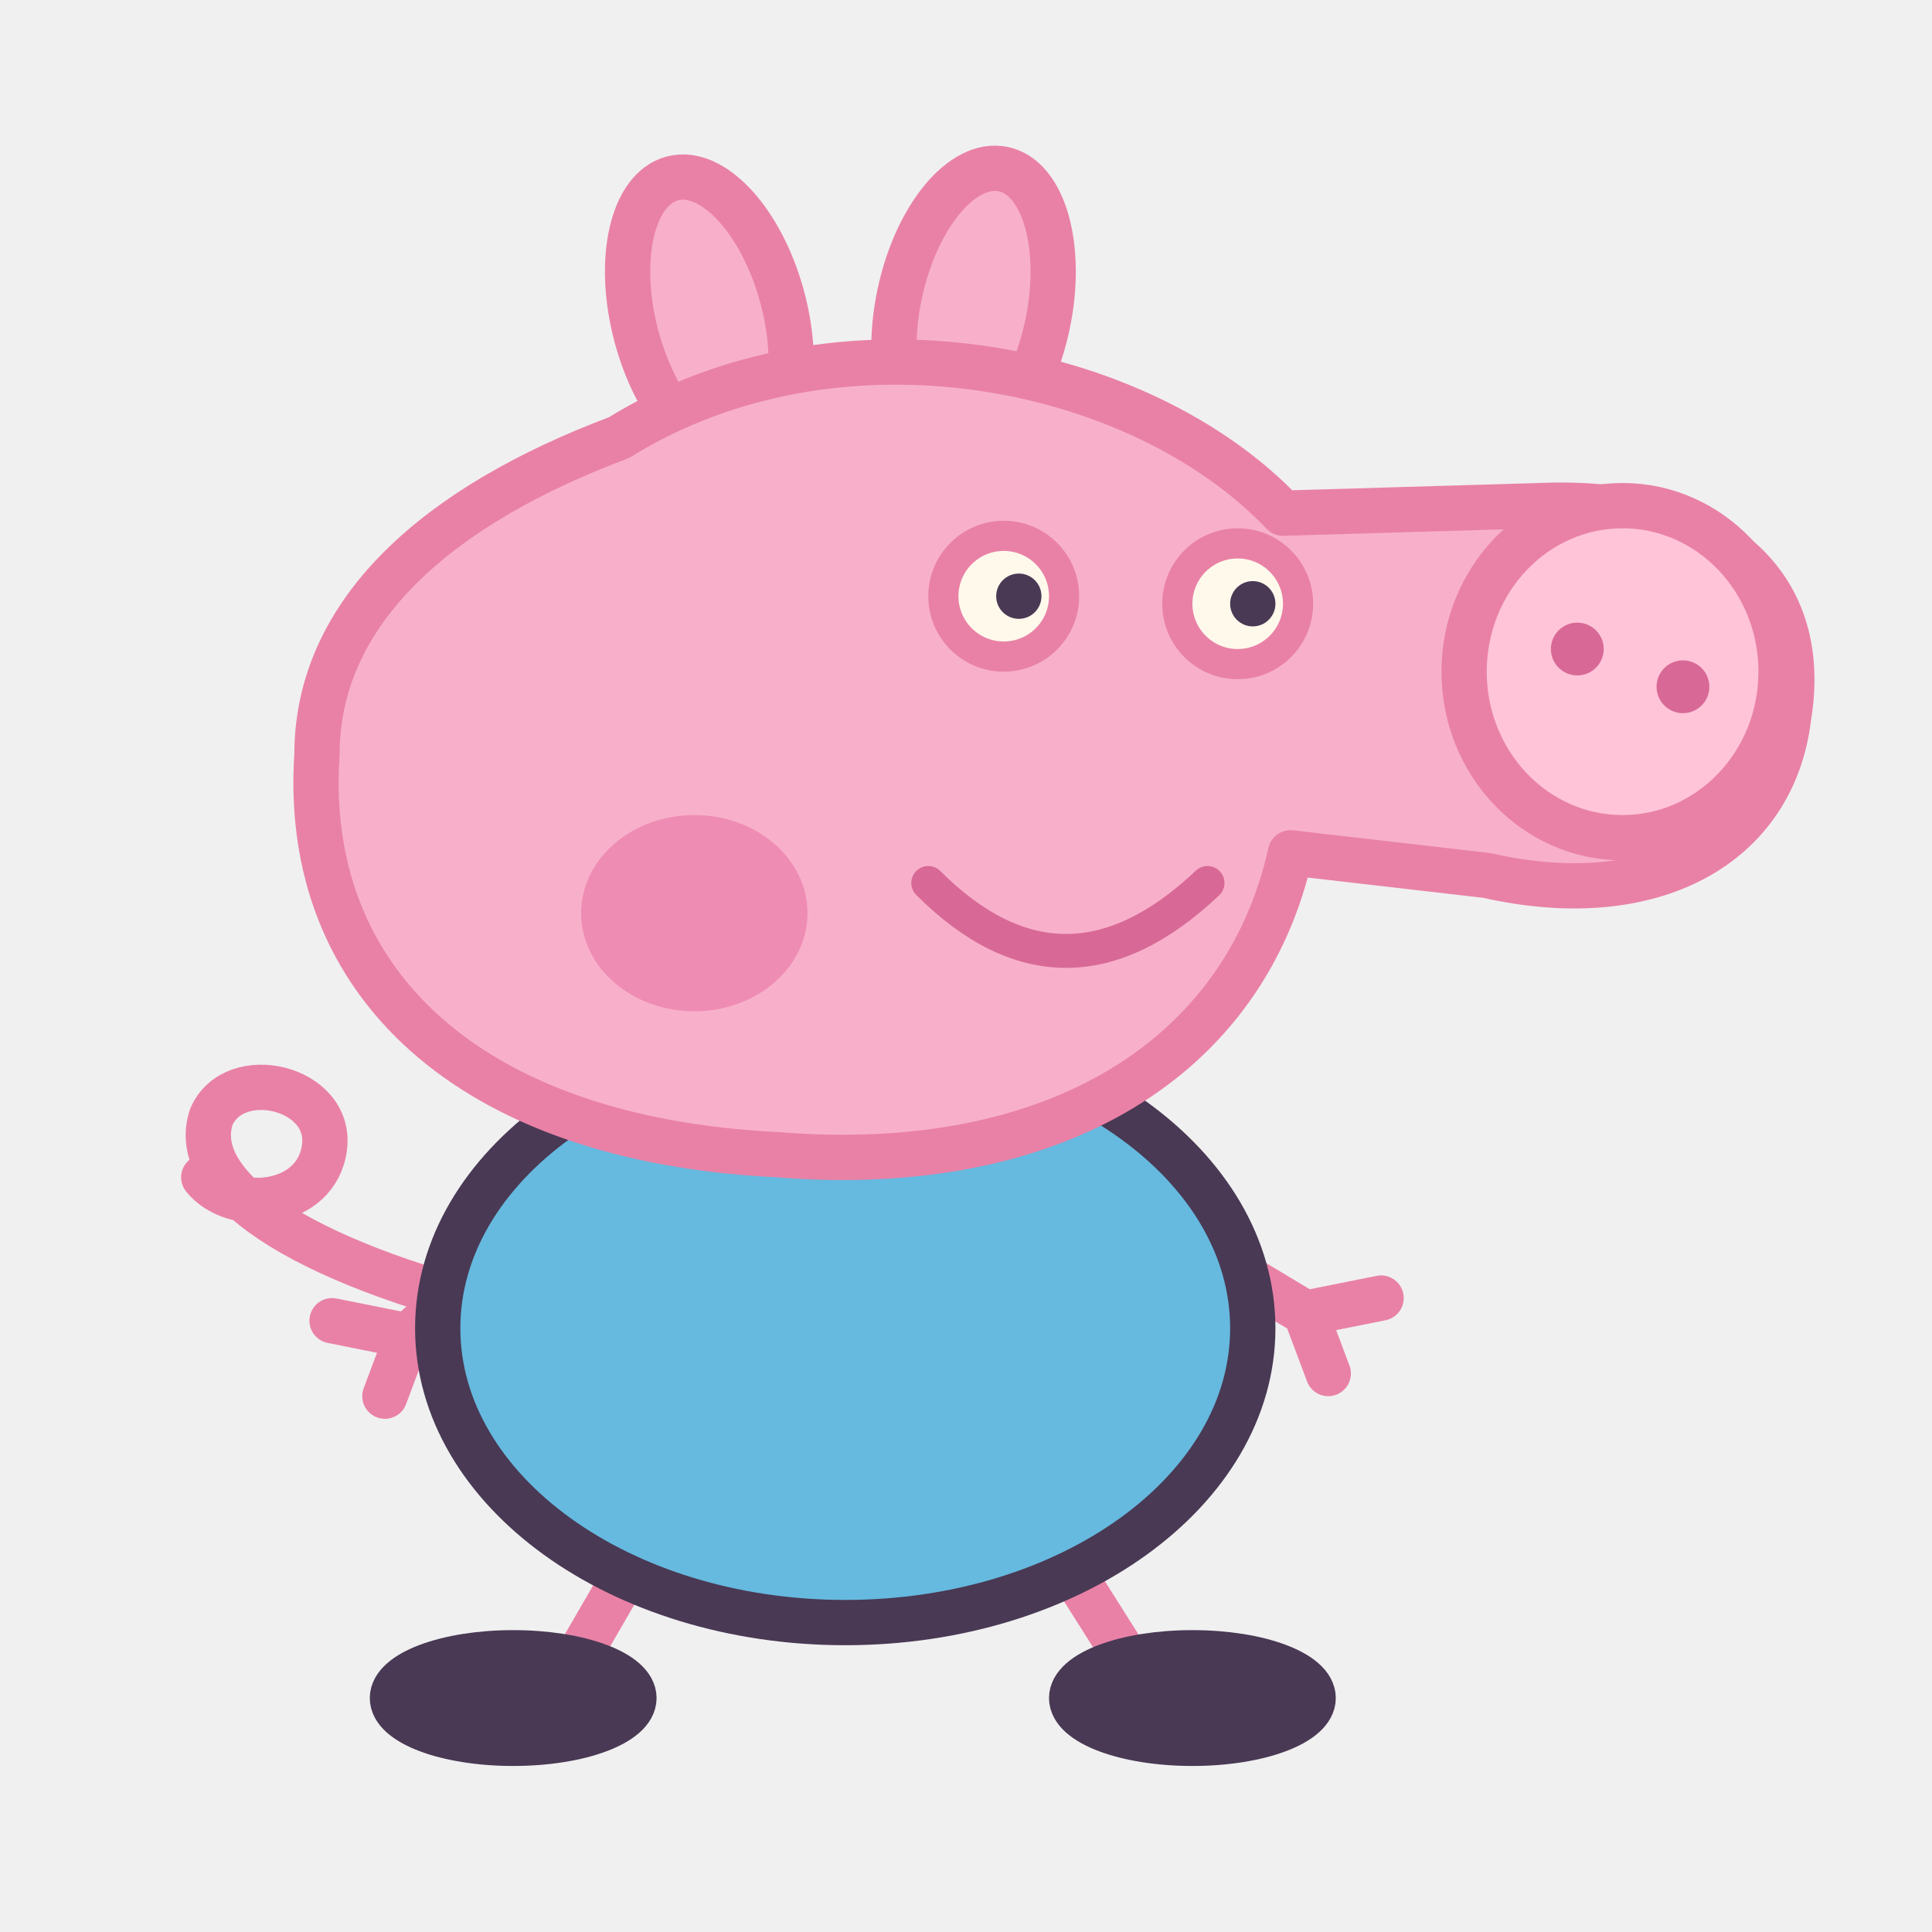
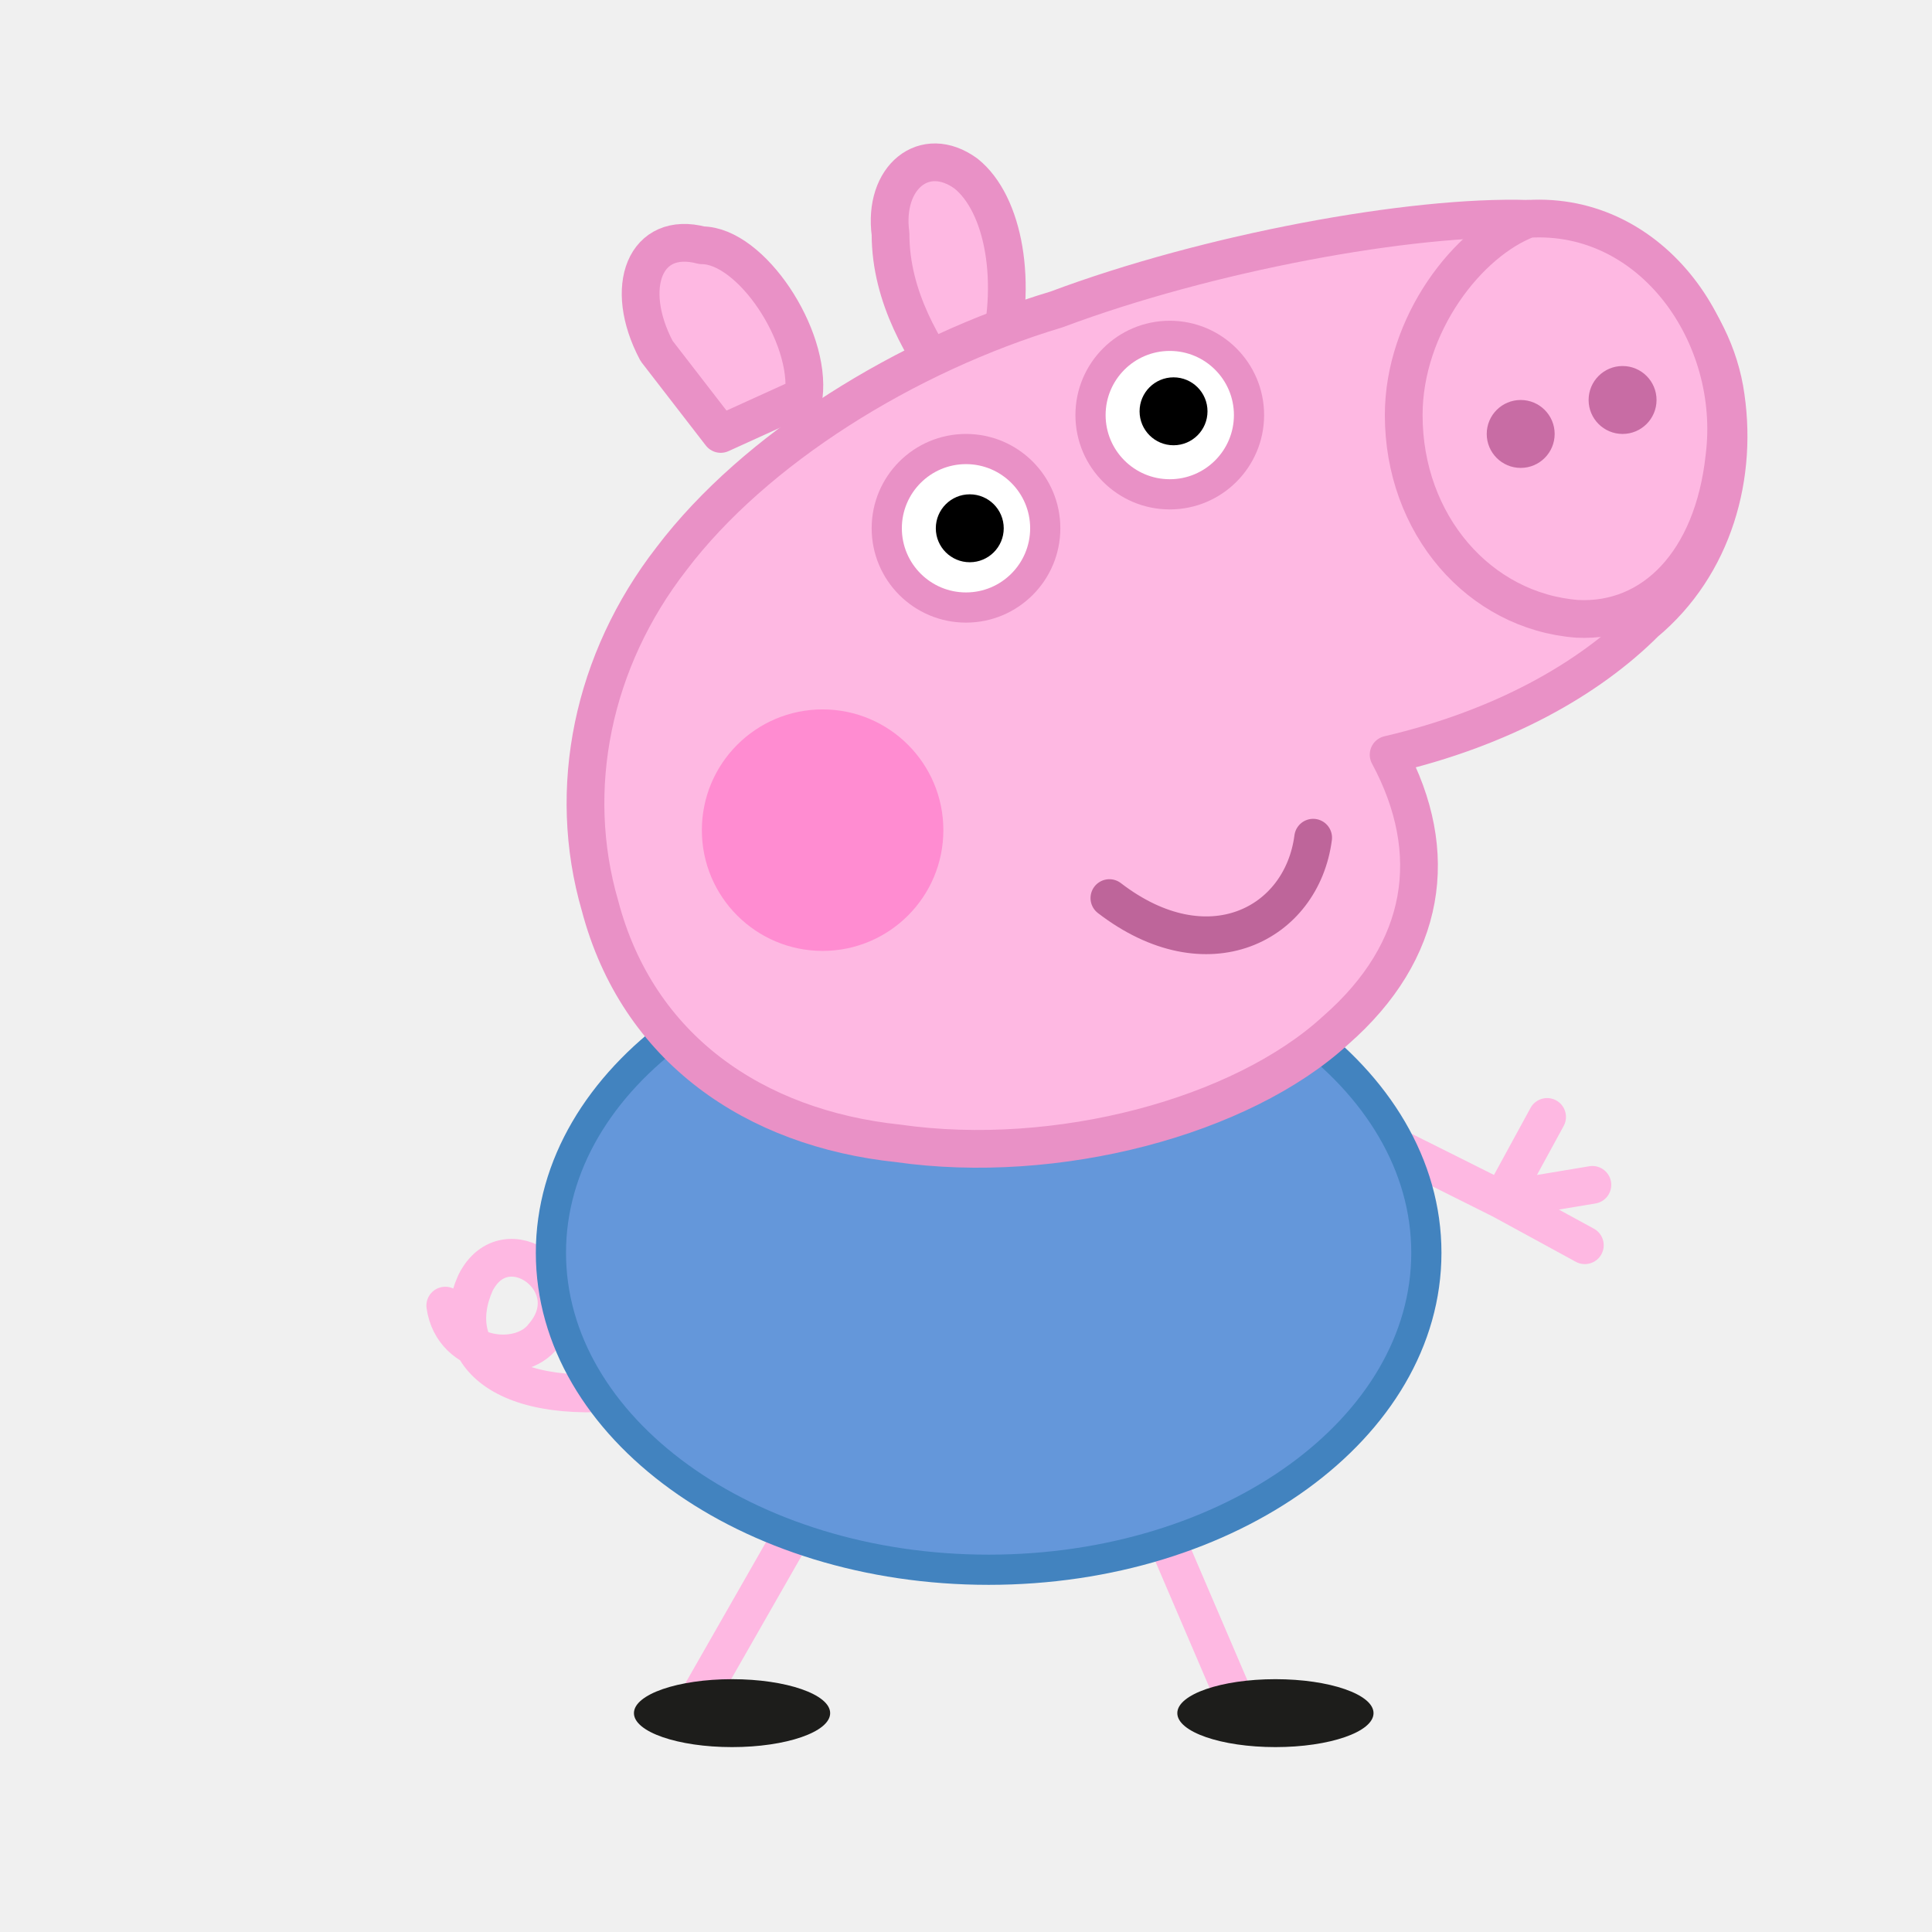
<svg xmlns="http://www.w3.org/2000/svg" width="256" height="256" viewBox="0 0 256 256" fill="none">
-   <g stroke="#493954" stroke-width="6" stroke-linecap="round" stroke-linejoin="round">
-     <path d="M68 174 C39 167 25 157 28 148 C31 141 44 144 43 152 C42 160 31 161 27 156" stroke="#E981A6" />
-     <path d="M85 205 L74 224 M140 205 L152 224" stroke="#E981A6" />
-     <ellipse cx="68" cy="225" rx="16" ry="6" fill="#493954" />
-     <ellipse cx="158" cy="225" rx="16" ry="6" fill="#493954" />
-     <path d="M72 161 L54 177 M54 177 l-10 -2 M54 177 l-3 8 M153 162 L173 174 M173 174 l10 -2 M173 174 l3 8" stroke="#E981A6" />
-     <ellipse cx="112" cy="176" rx="54" ry="39" fill="#66B9DF" />
-     <ellipse cx="94" cy="42" rx="10" ry="19" fill="#F8B0CA" stroke="#E981A6" transform="rotate(-15 94 42)" />
-     <ellipse cx="129" cy="41" rx="10" ry="19" fill="#F8B0CA" stroke="#E981A6" transform="rotate(12 129 41)" />
-     <path d="M82 58 C111 40 151 48 170 68 L204 67 C227 66 240 77 237 95 C235 112 219 121 197 116 L171 113 C165 140 140 156 103 153 C62 151 40 130 42 100 C42 81 58 67 82 58Z" fill="#F8B0CA" stroke="#E981A6" />
-     <ellipse cx="215" cy="89" rx="21" ry="22" fill="#FFC4D8" stroke="#E981A6" />
-     <circle cx="209" cy="86" r="3.5" fill="#D86996" stroke="none" />
-     <circle cx="223" cy="91" r="3.5" fill="#D86996" stroke="none" />
-     <ellipse cx="92" cy="121" rx="15" ry="13" fill="#EF8CB3" stroke="none" />
-     <circle cx="133" cy="79" r="8" fill="#FFF9EC" stroke="#E981A6" stroke-width="4" />
-     <circle cx="164" cy="80" r="8" fill="#FFF9EC" stroke="#E981A6" stroke-width="4" />
-     <circle cx="135" cy="79" r="3" fill="#493954" stroke="none" />
-     <circle cx="166" cy="80" r="3" fill="#493954" stroke="none" />
-     <path d="M123 117 Q141 135 160 117" stroke="#D86996" stroke-width="4.5" />
+   <g stroke-linecap="round" stroke-linejoin="round">
+     <path d="M86 184 C66 187 59 179 63 170 C67 162 78 170 72 177 C69 181 60 180 59 173" stroke="#FEB8E2" stroke-width="5" />
+     <path d="M104 205 L92 226 M155 205 L164 226" stroke="#FEB8E2" stroke-width="5" />
+     <ellipse cx="97" cy="227" rx="13" ry="4.5" fill="#1D1D1B" />
+     <ellipse cx="169" cy="227" rx="13" ry="4.5" fill="#1D1D1B" />
+     <path d="M107 149 L87 159 M87 159 l-12 -2 M87 159 l-6 -11 M87 159 l-11 6 M179 149 L199 159 M199 159 l12 -2 M199 159 l6 -11 M199 159 l11 6" stroke="#FEB8E2" stroke-width="5" />
+     <ellipse cx="131" cy="166" rx="58" ry="42" fill="#6497DA" stroke="#4283BF" stroke-width="4" />
+     <g transform="matrix(-.5 0 0 .5 485 -145)" stroke="#E991C6" stroke-width="10" stroke-linecap="round" stroke-linejoin="round">
+       <path d="M706 386 C700 365 704 344 714 336 C725 328 736 337 734 352 C734 369 725 383 718 393Z" fill="#FEB8E2" />
+       <path d="M757 395 C755 379 771 355 784 355 C799 351 805 366 796 383 L779 405Z" fill="#FEB8E2" />
+       <path d="M565 348 C596 347 650 357 690 372 C730 384 770 409 792 438 C813 465 820 499 811 530 C801 568 770 589 732 593 C690 599 641 586 616 563 C592 542 588 516 602 490 C572 483 549 470 534 455 C516 440 509 416 513 393 C517 371 536 350 565 348Z" fill="#FEB8E2" />
+       <path d="M565 348 C532 346 509 379 513 411 C516 439 532 455 552 454 C578 452 598 429 598 400 C598 376 581 354 565 348Z" fill="#FEB8E2" />
+       <circle cx="540" cy="396" r="9" fill="#C86CA4" stroke="none" />
+       <circle cx="567" cy="405" r="9" fill="#C86CA4" stroke="none" />
+       <circle cx="660" cy="400" r="21" fill="#FFF" stroke-width="8" />
+       <circle cx="714" cy="430" r="21" fill="#FFF" stroke-width="8" />
+       <circle cx="659" cy="399" r="9" fill="#000" stroke="none" />
+       <circle cx="713" cy="430" r="9" fill="#000" stroke="none" />
+       <circle cx="752" cy="510" r="32" fill="#FF8CD1" stroke="none" />
+       <path d="M622 512 C625 535 650 548 676 528" fill="none" stroke="#BE659A" stroke-width="10" />
+     </g>
  </g>
</svg>
